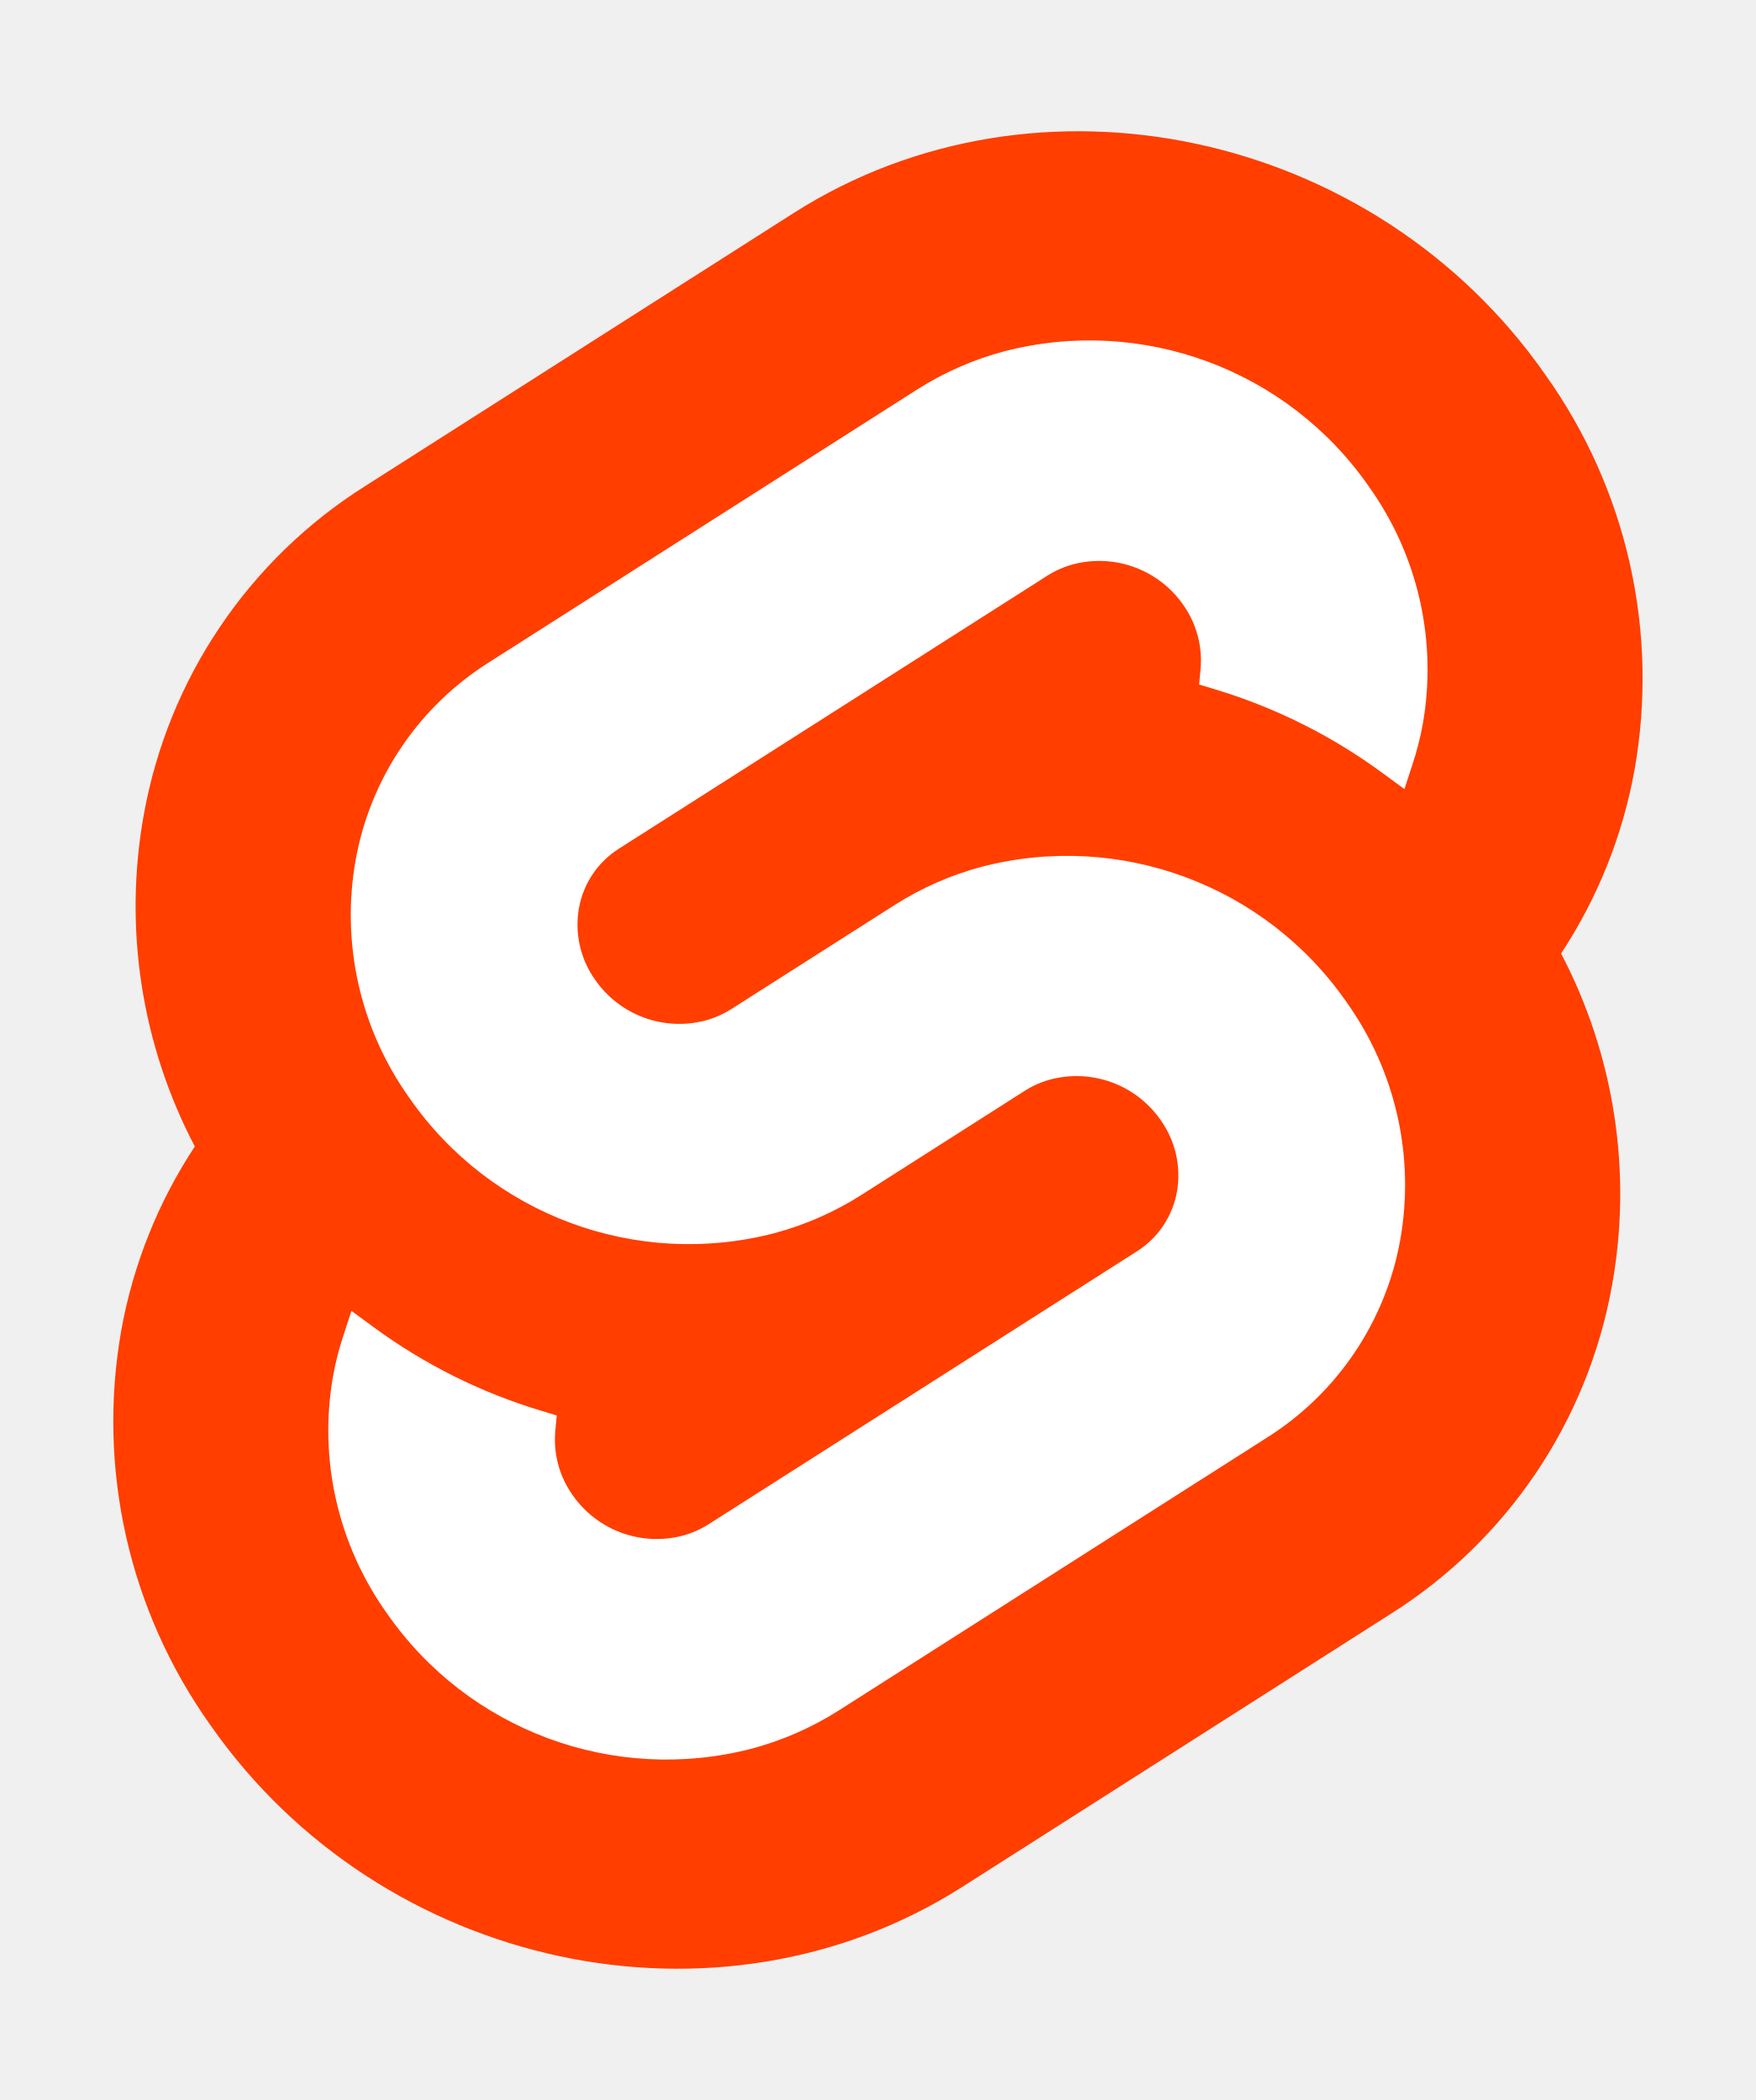
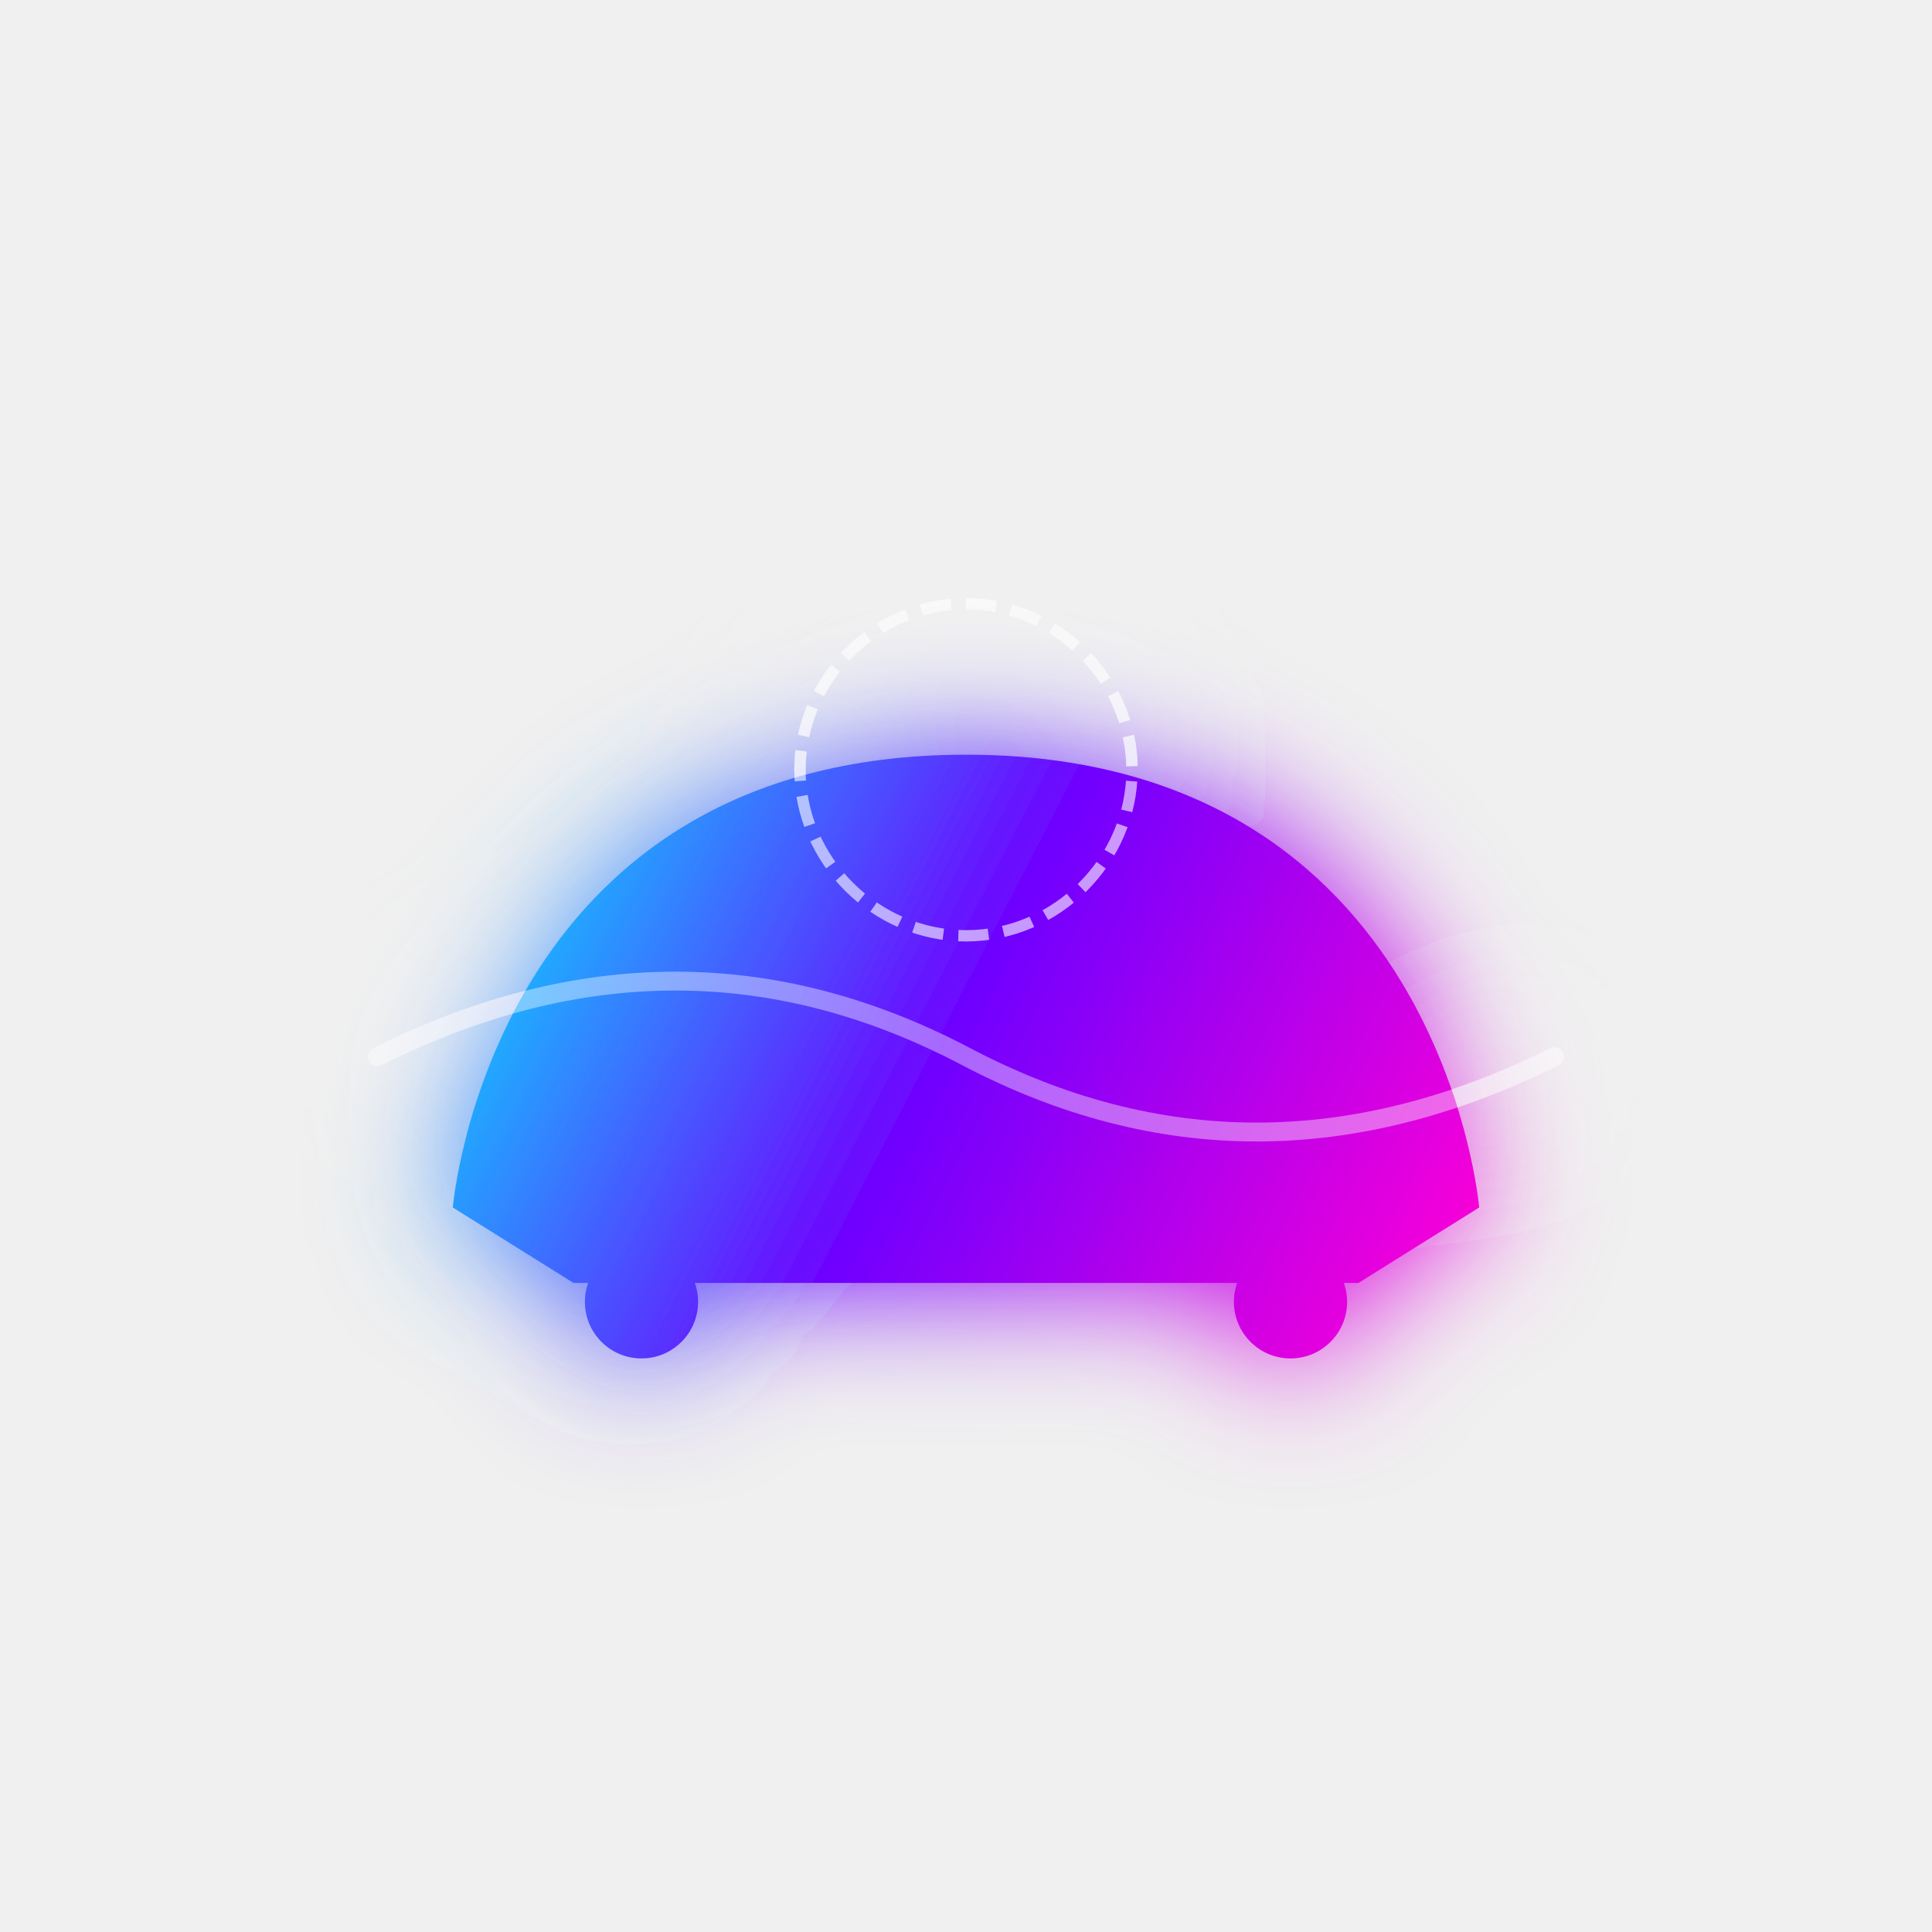
- <svg xmlns="http://www.w3.org/2000/svg" width="107" height="128" viewBox="0 0 107 128">
-   <path d="M94.157 22.819c-10.4-14.885-30.94-19.297-45.792-9.835L22.282 29.608A29.92 29.92 0 0 0 8.764 49.65a31.5 31.5 0 0 0 3.108 20.231 30 30 0 0 0-4.477 11.183 31.9 31.9 0 0 0 5.448 24.116c10.402 14.887 30.942 19.297 45.791 9.835l26.083-16.624A29.92 29.92 0 0 0 98.235 78.35a31.53 31.53 0 0 0-3.105-20.232 30 30 0 0 0 4.474-11.182 31.88 31.88 0 0 0-5.447-24.116" style="fill:#ff3e00" />
-   <path d="M45.817 106.582a20.72 20.72 0 0 1-22.237-8.243 19.17 19.17 0 0 1-3.277-14.503 18 18 0 0 1 .624-2.435l.49-1.498 1.337.981a33.6 33.6 0 0 0 10.203 5.098l.97.294-.09.968a5.85 5.85 0 0 0 1.052 3.878 6.24 6.24 0 0 0 6.695 2.485 5.8 5.8 0 0 0 1.603-.704L69.27 76.28a5.43 5.43 0 0 0 2.45-3.631 5.8 5.8 0 0 0-.987-4.371 6.24 6.24 0 0 0-6.698-2.487 5.7 5.7 0 0 0-1.6.704l-9.953 6.345a19 19 0 0 1-5.296 2.326 20.72 20.72 0 0 1-22.237-8.243 19.17 19.17 0 0 1-3.277-14.502 17.99 17.99 0 0 1 8.13-12.052l26.081-16.623a19 19 0 0 1 5.3-2.329 20.72 20.72 0 0 1 22.237 8.243 19.17 19.17 0 0 1 3.277 14.503 18 18 0 0 1-.624 2.435l-.49 1.498-1.337-.98a33.6 33.6 0 0 0-10.203-5.1l-.97-.294.09-.968a5.86 5.86 0 0 0-1.052-3.878 6.24 6.24 0 0 0-6.696-2.485 5.8 5.8 0 0 0-1.602.704L37.73 51.72a5.42 5.42 0 0 0-2.449 3.63 5.79 5.79 0 0 0 .986 4.372 6.24 6.24 0 0 0 6.698 2.486 5.8 5.8 0 0 0 1.602-.704l9.952-6.342a19 19 0 0 1 5.295-2.328 20.72 20.72 0 0 1 22.237 8.242 19.17 19.17 0 0 1 3.277 14.503 18 18 0 0 1-8.13 12.053l-26.081 16.622a19 19 0 0 1-5.3 2.328" style="fill:#fff" />
+ <svg xmlns="http://www.w3.org/2000/svg" width="512" height="512" viewBox="0 0 512 512" fill="none">
+   <defs>
+     <linearGradient id="paint0_linear" x1="120" y1="200" x2="392" y2="340" gradientUnits="userSpaceOnUse">
+       <stop stop-color="#00F0FF" />
+       <stop offset="0.5" stop-color="#7000FF" />
+       <stop offset="1" stop-color="#FF00D6" />
+     </linearGradient>
+     <filter id="glow" x="-50%" y="-50%" width="200%" height="200%">
+       <feGaussianBlur stdDeviation="18" result="blur" />
+       <feComposite in="SourceGraphic" in2="blur" operator="over" />
+     </filter>
+   </defs>
+   <g filter="url(#glow)">
+     <path d="M120 320C120 320 130 200 256 200C382 200 392 320 392 320L360 340H152L120 320Z" fill="url(#paint0_linear)" />
+     <circle cx="170" cy="345" r="15" fill="url(#paint0_linear)" />
+     <circle cx="342" cy="345" r="15" fill="url(#paint0_linear)" />
+     <path d="M256 160C280 160 300 180 300 204C300 228 280 248 256 248C232 248 212 228 212 204C212 180 232 160 256 160Z" stroke="white" stroke-width="3" stroke-dasharray="8 4" opacity="0.6" />
+     <path d="M100 280Q180 240 256 280T412 280" stroke="white" stroke-width="5" stroke-linecap="round" opacity="0.4" />
+   </g>
</svg>
